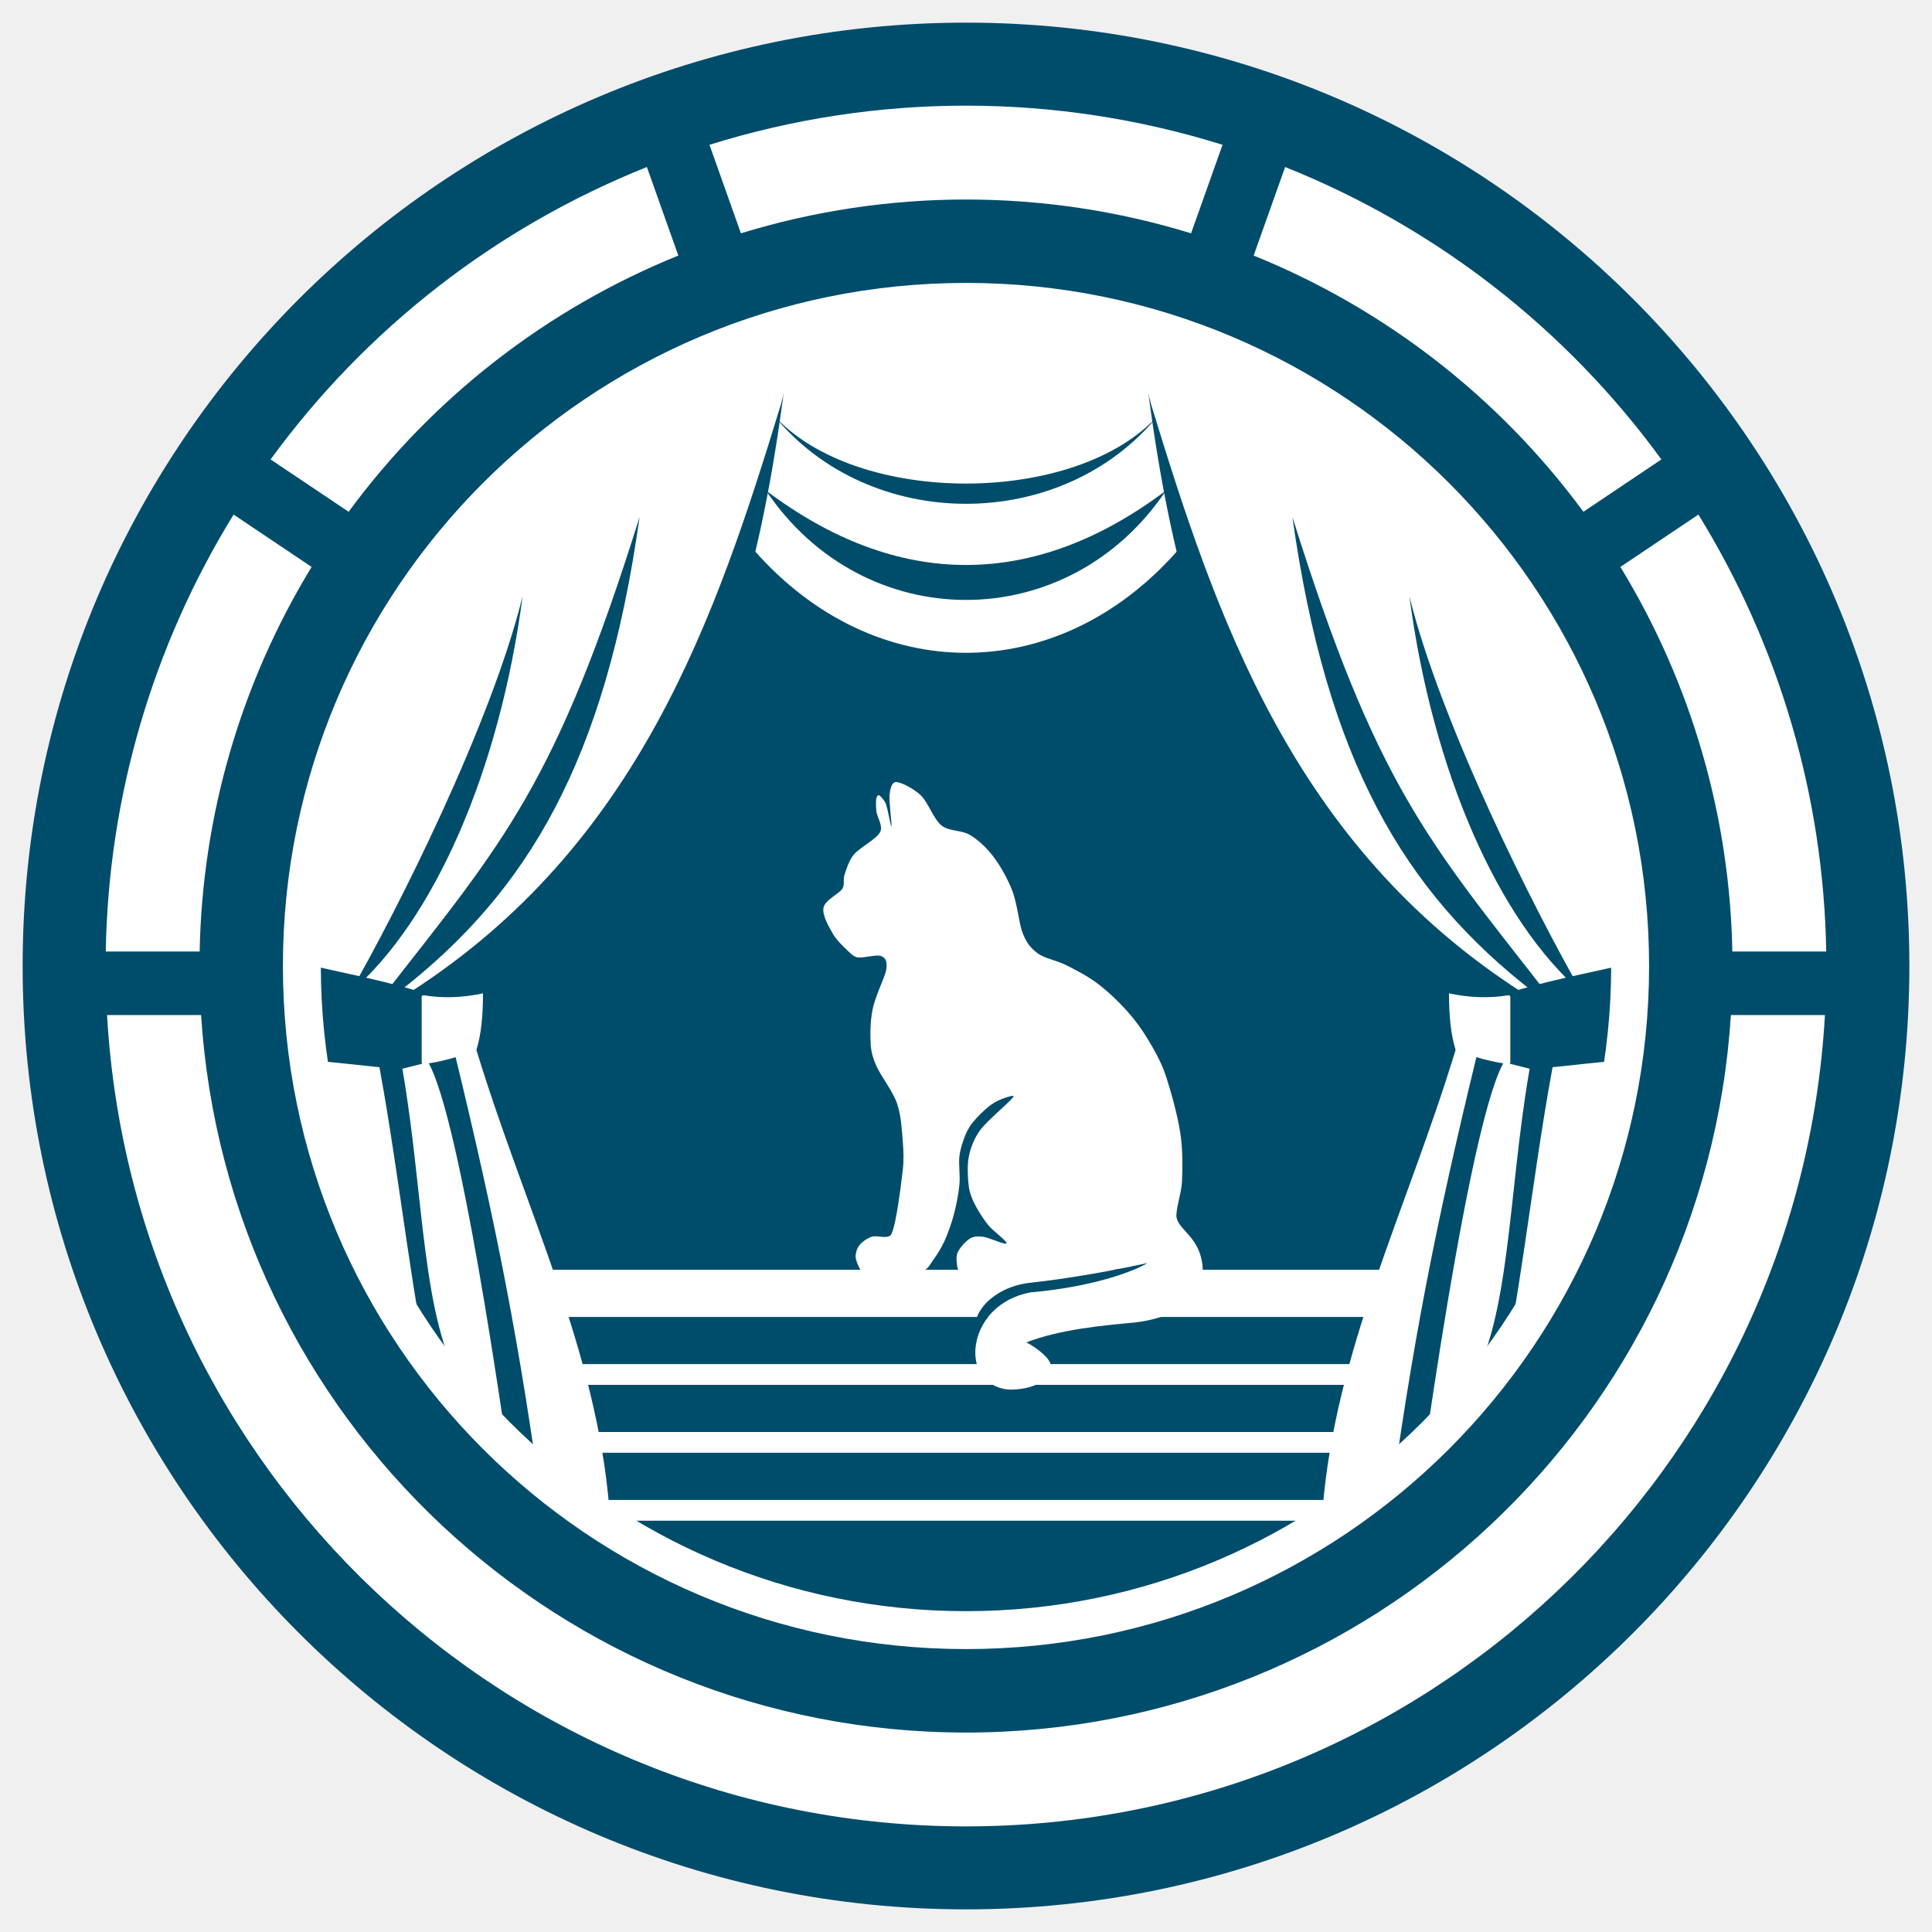
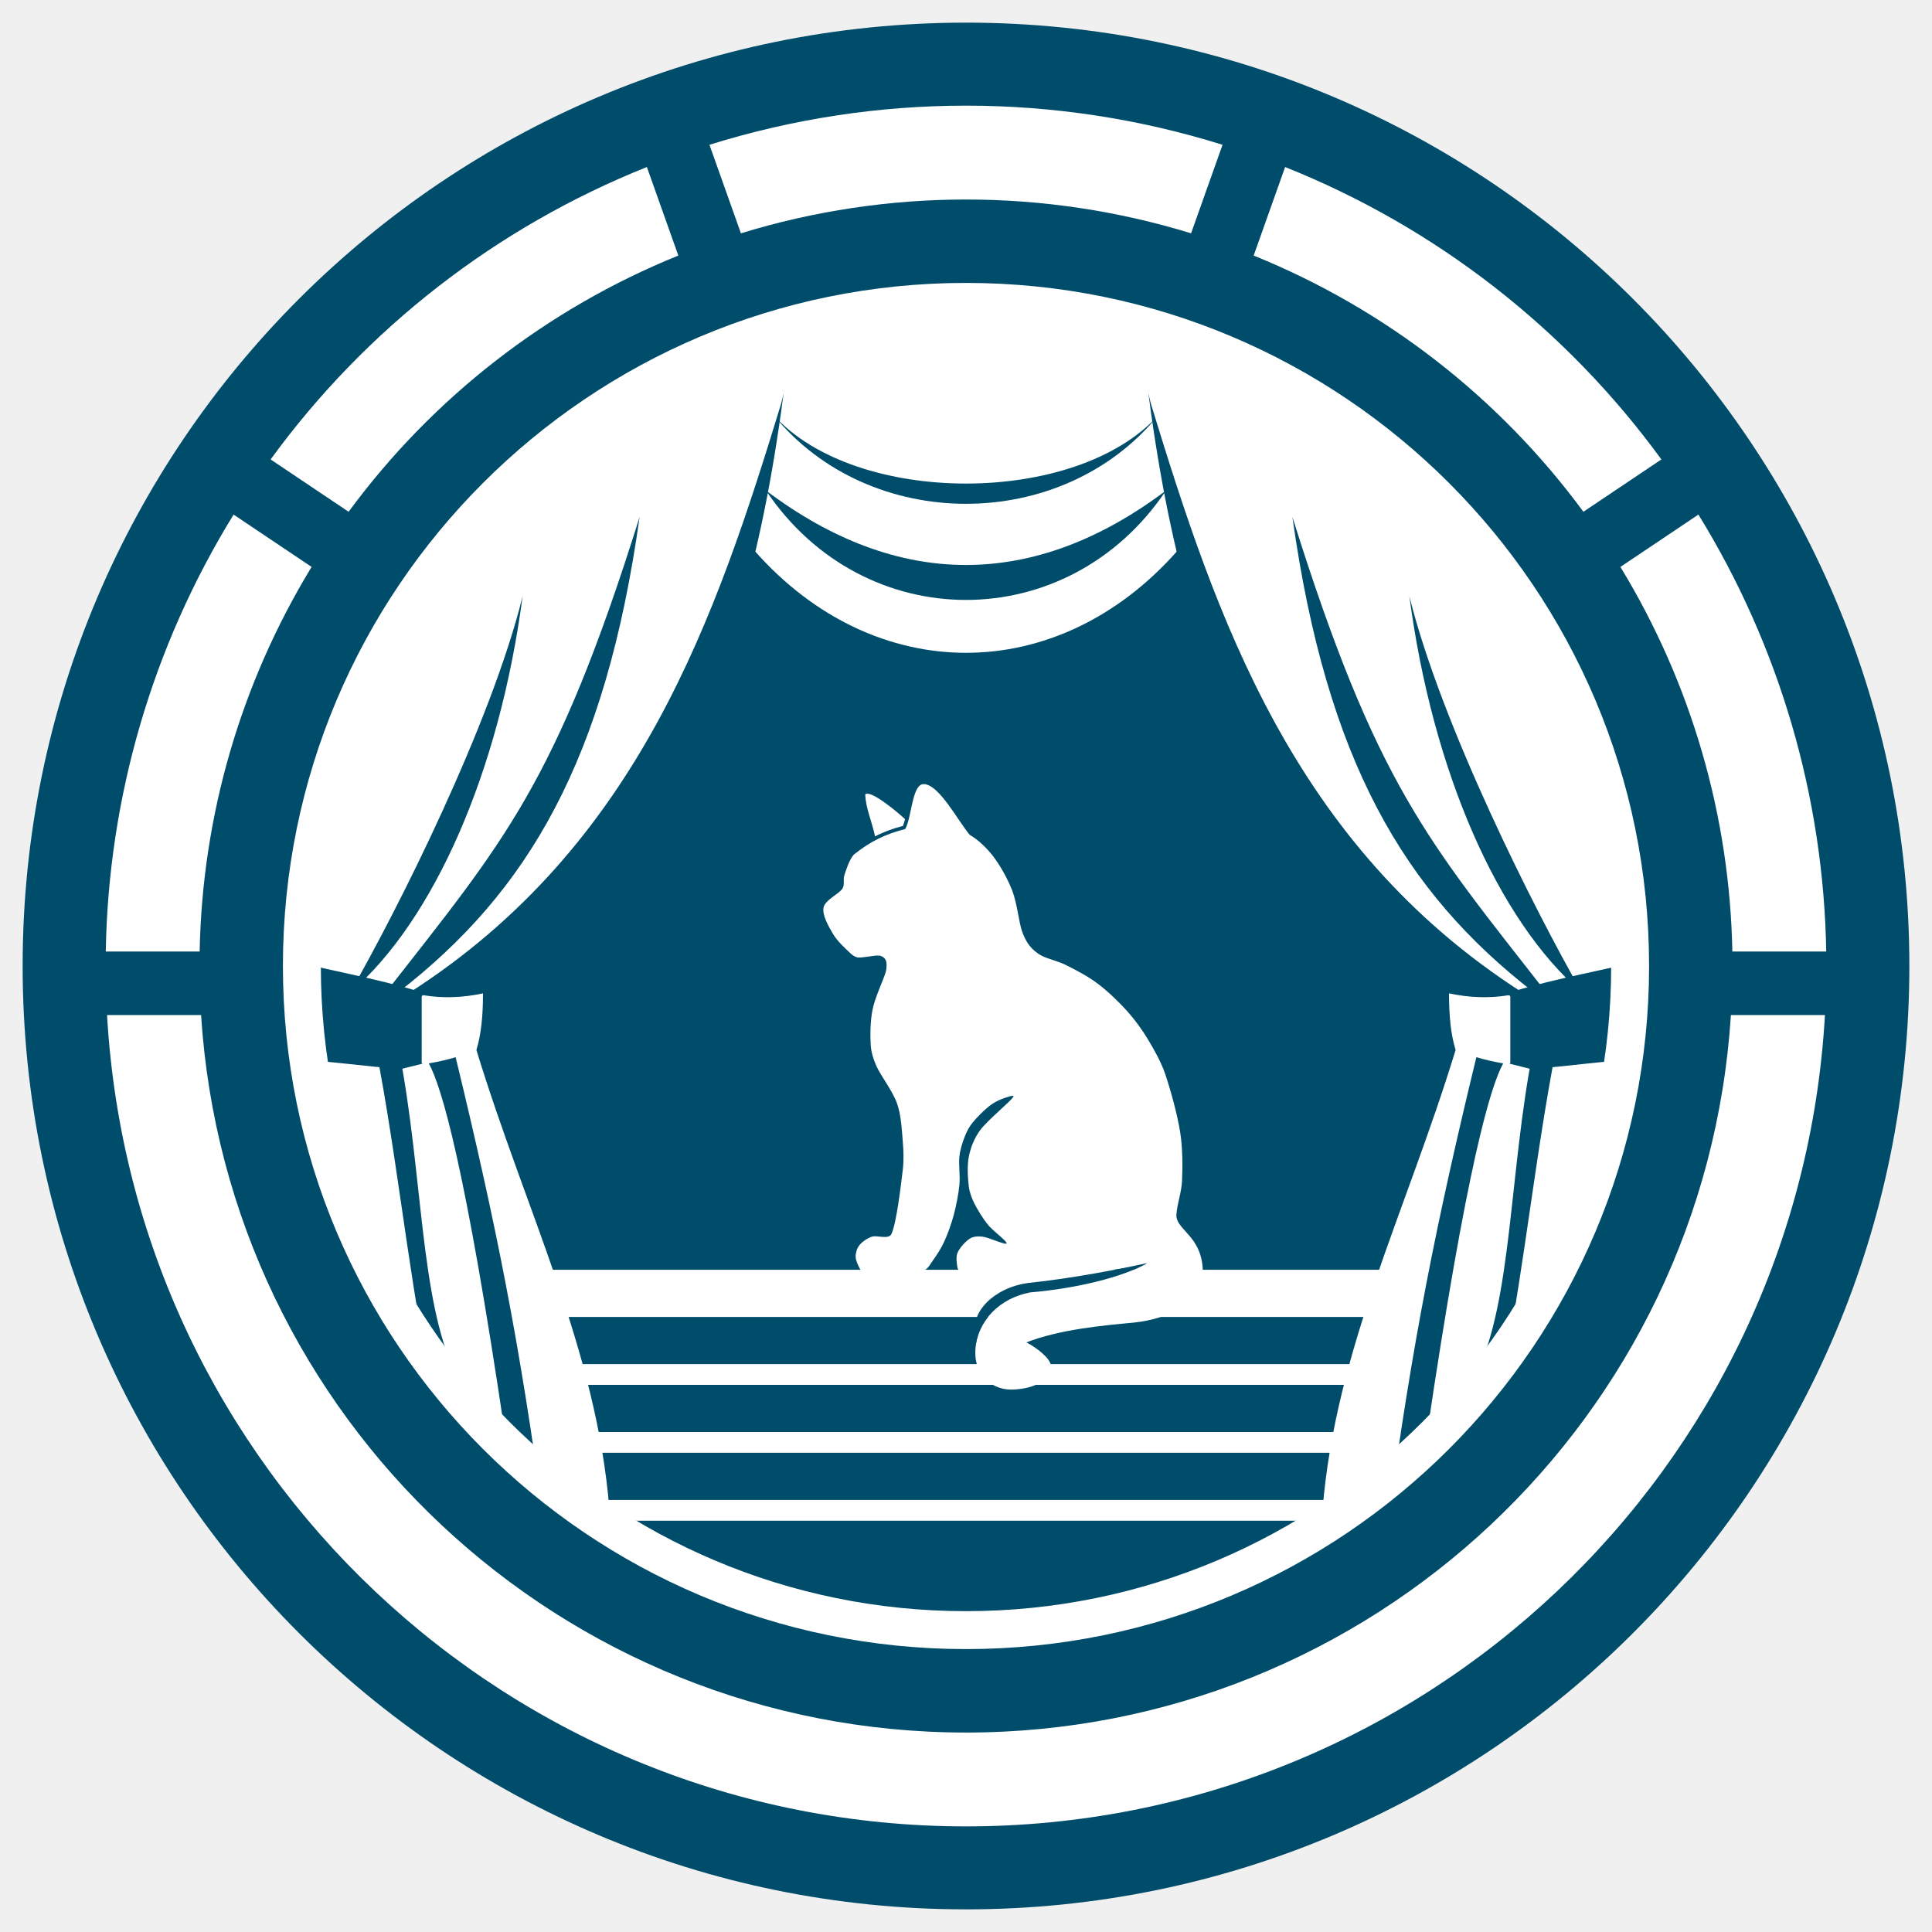
<svg xmlns="http://www.w3.org/2000/svg" viewBox="0 0 1024 1024">
  <defs>
    <clipPath id="ueber-kante">
      <rect x="0" y="0" width="1024" height="698" />
    </clipPath>
    <clipPath id="buehne">
      <circle cx="512" cy="512" r="343.0" />
    </clipPath>
    <g id="seitenvorhang">
      <path fill="#004D6B" d="M100,150H418V186C398.2,366.6 347.6,453.3 256.0,526.5L250,532H100Z" />
      <path fill="#fff" d="M100,150H421V186L414,214C379.5,326.7 338.9,447.9 217.2,526.0H100Z" />
      <path fill="#004D6B" d="M339,274C320.9,403.0 280.0,472.6 211.0,526.0L204.5,526C267.3,445.6 294.5,416.0 339.0,274.0Z" />
      <path fill="#004D6B" d="M277,316C264.7,409.0 229.9,487.9 185.7,526.0L185.6,526C210.4,482.8 260.2,384.1 277.0,316.0Z" />
      <path fill="#fff" d="M100,540H246L252.5,556.5C278.7,642.2 316.2,715.6 323.0,800.0H100Z" />
      <path fill="#004D6B" d="M197,545C208.9,600.3 216.4,674.5 226.0,720.0L238,720C221.7,678.0 223.5,609.3 209.0,545.0Z" />
      <path fill="#004D6B" d="M223.3,545C217.5,592.0 227.0,473.0 272.0,790.0L286,790C273.0,696.7 259.5,634.0 237.8,545.0Z" />
      <path fill="#004D6B" d="M150,508C175.0,514.7 198.0,518.1 222.0,525.5L240,527L240,556L225,563.5L213,566.5C195.0,565.7 171.1,561.5 150.0,561.5Z" />
      <path fill="#fff" d="M223.5,528.5Q223.5,527.5 224.5,527.5Q239.75,530.0 256,526.5C256,538.5 255.0,548.5 252.5,556.5Q238.0,562.25 224.5,564Q223.5,564 223.5,563Z" />
    </g>
  </defs>
  <circle cx="512" cy="512" r="500" fill="#004D6B" />
  <g id="ring">
    <path d="M56.06,504.34A456.00,456.00 0 0 1 123.81,272.74L165.16,300.48A406.25,406.25 0 0 0 105.82,504.34Z" fill="#fff" />
    <path d="M143.43,243.51A456.00,456.00 0 0 1 342.86,88.53L359.53,135.45A406.25,406.25 0 0 0 184.77,271.25Z" fill="#fff" />
    <path d="M376.03,76.74A456.00,456.00 0 0 1 647.97,76.74L631.30,123.66A406.25,406.25 0 0 0 392.70,123.66Z" fill="#fff" />
    <path d="M681.14,88.53A456.00,456.00 0 0 1 880.57,243.51L839.23,271.25A406.25,406.25 0 0 0 664.47,135.45Z" fill="#fff" />
    <path d="M900.19,272.74A456.00,456.00 0 0 1 967.94,504.34L918.18,504.34A406.25,406.25 0 0 0 858.84,300.48Z" fill="#fff" />
    <path d="M967.26,537.99A456.00,456.00 0 0 1 56.74,537.99L106.58,537.99A406.25,406.25 0 0 0 917.42,537.99Z" fill="#fff" />
  </g>
  <g clip-path="url(#buehne)">
    <circle cx="512" cy="512" r="343.0" fill="#004D6B" />
    <g id="boden">
      <rect x="0" y="673" width="1024" height="400" fill="#004D6B" />
      <rect x="0" y="673" width="1024" height="25" fill="#fff" />
      <g fill="#fff">
        <rect x="0" y="723" width="1024" height="11" />
        <rect x="0" y="759" width="1024" height="11" />
        <rect x="0" y="795" width="1024" height="11" />
      </g>
    </g>
    <g id="schabracke">
      <path fill="#fff" d="M400,150H624V292C560.4,364.0 463.6,364.0 400,292Z" />
      <path fill="#004D6B" d="M410,220C453.5,268.4 570.5,268.4 614.0,220.0L614,220L614,220C563.0,282.7 461.0,282.7 410,220Z" />
      <path fill="#004D6B" d="M406,260C475.9,312.6 548.1,312.6 618.0,260.0L618,260C566.1,337.3 457.9,337.3 406,260Z" />
    </g>
    <use href="#seitenvorhang" />
    <use href="#seitenvorhang" transform="matrix(-1 0 0 1 1024 0)" />
  </g>
  <circle id="rahmen" cx="512" cy="512" r="352.0" fill="none" stroke="#fff" stroke-width="20.1" />
  <g id="katze">
-     <path d="M509,673.5C508.3,673.5 507.6,672.7 507.5,672.0C507.2,670.4 506.5,666.5 507.5,664.0C508.6,661.4 511.8,657.9 514.0,656.5C516.0,655.2 518.7,655.2 521.0,655.5C524.2,655.9 533.1,660.1 533.5,659.0C533.9,657.9 526.3,652.5 523.5,649.0C520.8,645.6 518.2,641.3 516.5,638.0C515.1,635.2 513.9,632.1 513.5,629.0C513.0,624.8 512.5,618.0 513.5,613.0C514.5,608.0 516.5,603.1 519.5,599.0C523.4,593.8 535.1,584.2 537.0,581.5C538.2,579.8 532.9,581.8 531.0,582.5C528.8,583.3 526.1,584.8 524.0,586.5C521.4,588.6 517.6,592.4 515.5,595.0C513.8,597.1 512.5,599.5 511.5,602.0C510.3,605.0 508.9,609.2 508.5,613.0C508.0,617.3 509.0,623.0 508.5,628.0C508.0,633.2 506.8,639.0 505.5,644.0C504.2,648.8 502.3,654.0 500.5,658.0C498.9,661.5 496.4,665.4 494.5,668.0C493.0,670.1 491.6,673.1 489.0,673.5C482.8,674.4 462.6,673.8 457.0,673.5C456.3,673.5 455.8,672.6 455.5,672.0C454.9,670.8 453.5,668.0 453.5,666.0C453.5,664.0 454.2,661.6 455.5,660.0C456.9,658.2 459.5,656.4 462.0,655.5C464.8,654.5 471.0,657.2 472.5,654.0C475.2,648.1 477.5,628.2 478.5,620.0C479.1,615.0 478.9,610.0 478.5,605.0C478.0,599.2 477.7,591.4 475.5,585.0C473.2,578.3 466.8,570.2 464.5,565.0C462.9,561.5 461.8,557.8 461.5,554.0C461.2,549.0 461.2,541.2 462.5,535.0C463.8,528.5 468.3,519.3 469.5,515.0C470.0,513.1 470.1,510.4 469.5,509.0C469.0,507.7 467.4,506.6 466.0,506.5C463.6,506.2 457.5,507.7 455.0,507.5C453.5,507.4 452.1,506.5 451.0,505.5C448.8,503.4 443.9,499.1 441.5,495.0C439.1,490.9 435.7,485.0 436.5,481.0C437.3,477.0 444.7,473.8 446.5,471.0C447.8,469.0 446.8,466.2 447.5,464.0C448.5,461.0 449.9,456.1 452.5,453.0C455.7,449.2 464.5,444.8 466.5,441.0C468.2,437.7 464.8,433.0 464.5,430.0C464.2,427.7 464.2,424.4 464.5,423.0C464.6,422.3 465.4,421.1 466.0,421.5C466.8,422.0 468.8,424.2 469.5,426.0C470.6,428.8 472.2,438.8 472.5,438.0C472.8,437.2 471.1,424.9 471.5,421.0C471.8,418.6 472.5,414.4 475.0,414.5C477.8,414.6 484.4,418.1 488.0,421.5C492.0,425.3 494.7,434.0 499.0,437.5C503.1,440.8 509.5,439.8 514.0,442.5C518.6,445.2 523.1,449.5 526.5,454.0C530.2,458.9 534.0,465.6 536.5,472.0C539.0,478.5 540.0,488.2 541.5,493.0C542.4,495.8 543.8,498.8 545.5,501.0C547.2,503.2 549.5,505.2 552.0,506.5C555.2,508.2 560.8,509.4 565.0,511.5C570.0,514.0 576.8,517.5 582.0,521.5C587.4,525.6 593.1,531.1 597.5,536.0C601.6,540.6 605.3,545.7 608.5,551.0C611.8,556.5 615.3,562.7 617.5,569.0C620.3,577.2 624.0,590.5 625.5,600.0C626.9,608.6 626.8,618.7 626.5,626.0C626.2,632.1 623.9,637.9 623.5,644.0C623.4,647.5 626,650 630,654.5C634,659 637.5,665 637.5,674C637.5,690 620,699 601,701C585,702.5 562,704.5 544,711.5C549,714 557,720 557,724C557,731 549,736 537,736.5C527,737 516,730 517,715C518,700 530,688 546,685C570,683 595,677 608,669.5C600,672 590,673.4 580,673.6L509,673.5Z" fill="#fff" />
+     <path d="M509,673.5C508.3,673.5 507.6,672.7 507.5,672.0C507.2,670.4 506.5,666.5 507.5,664.0C508.6,661.4 511.8,657.9 514.0,656.5C516.0,655.2 518.7,655.2 521.0,655.5C524.2,655.9 533.1,660.1 533.5,659.0C533.9,657.9 526.3,652.5 523.5,649.0C520.8,645.6 518.2,641.3 516.5,638.0C515.1,635.2 513.9,632.1 513.5,629.0C513.0,624.8 512.5,618.0 513.5,613.0C514.5,608.0 516.5,603.1 519.5,599.0C523.4,593.8 535.1,584.2 537.0,581.5C538.2,579.8 532.9,581.8 531.0,582.5C528.8,583.3 526.1,584.8 524.0,586.5C521.4,588.6 517.6,592.4 515.5,595.0C513.8,597.1 512.5,599.5 511.5,602.0C510.3,605.0 508.9,609.2 508.5,613.0C508.0,617.3 509.0,623.0 508.5,628.0C508.0,633.2 506.8,639.0 505.5,644.0C504.2,648.8 502.3,654.0 500.5,658.0C498.9,661.5 496.4,665.4 494.5,668.0C493.0,670.1 491.6,673.1 489.0,673.5C482.8,674.4 462.6,673.8 457.0,673.5C456.3,673.5 455.8,672.6 455.5,672.0C454.9,670.8 453.5,668.0 453.5,666.0C453.5,664.0 454.2,661.6 455.5,660.0C456.9,658.2 459.5,656.4 462.0,655.5C464.8,654.5 471.0,657.2 472.5,654.0C475.2,648.1 477.5,628.2 478.5,620.0C479.1,615.0 478.9,610.0 478.5,605.0C478.0,599.2 477.7,591.4 475.5,585.0C473.2,578.3 466.8,570.2 464.5,565.0C462.9,561.5 461.8,557.8 461.5,554.0C461.2,549.0 461.2,541.2 462.5,535.0C463.8,528.5 468.3,519.3 469.5,515.0C470.0,513.1 470.1,510.4 469.5,509.0C469.0,507.7 467.4,506.6 466.0,506.5C463.6,506.2 457.5,507.7 455.0,507.5C453.5,507.4 452.1,506.5 451.0,505.5C448.8,503.4 443.9,499.1 441.5,495.0C439.1,490.9 435.7,485.0 436.5,481.0C437.3,477.0 444.7,473.8 446.5,471.0C447.8,469.0 446.8,466.2 447.5,464.0C448.5,461.0 449.9,456.1 452.5,453.0C461.20,446.00 469.20,442.10 479.80,439.40C483.20,433.40 483.40,416.00 489.30,415.60C497.50,415.20 507.70,435.10 514.00,442.50C518.6,445.2 523.1,449.5 526.5,454.0C530.2,458.9 534.0,465.6 536.5,472.0C539.0,478.5 540.0,488.2 541.5,493.0C542.4,495.8 543.8,498.8 545.5,501.0C547.2,503.2 549.5,505.2 552.0,506.5C555.2,508.2 560.8,509.4 565.0,511.5C570.0,514.0 576.8,517.5 582.0,521.5C587.4,525.6 593.1,531.1 597.5,536.0C601.6,540.6 605.3,545.7 608.5,551.0C611.8,556.5 615.3,562.7 617.5,569.0C620.3,577.2 624.0,590.5 625.5,600.0C626.9,608.6 626.8,618.7 626.5,626.0C626.2,632.1 623.9,637.9 623.5,644.0C623.4,647.5 626,650 630,654.5C634,659 637.5,665 637.5,674C637.5,690 620,699 601,701C585,702.5 562,704.5 544,711.5C549,714 557,720 557,724C557,731 549,736 537,736.5C527,737 516,730 517,715C518,700 530,688 546,685C570,683 595,677 608,669.5C600,672 590,673.4 580,673.6L509,673.5ZM463.78,443.30C468.53,440.85 473.62,439.01 478.55,437.76C478.74,437.42 479.21,436.00 479.69,434.18C476.9,431.5 461.8,418.5 458.6,421.0C458.8,428.4 462.3,435.8 463.78,443.30Z" fill="#fff" />
    <path d="M608,669.5C595,677 570,683 546,685C530,688 518,700 517,715L517.4,707C514,696 526.5,682.5 545,680C569,677.5 594,672.5 608,669.5Z" fill="#004D6B" />
  </g>
</svg>
